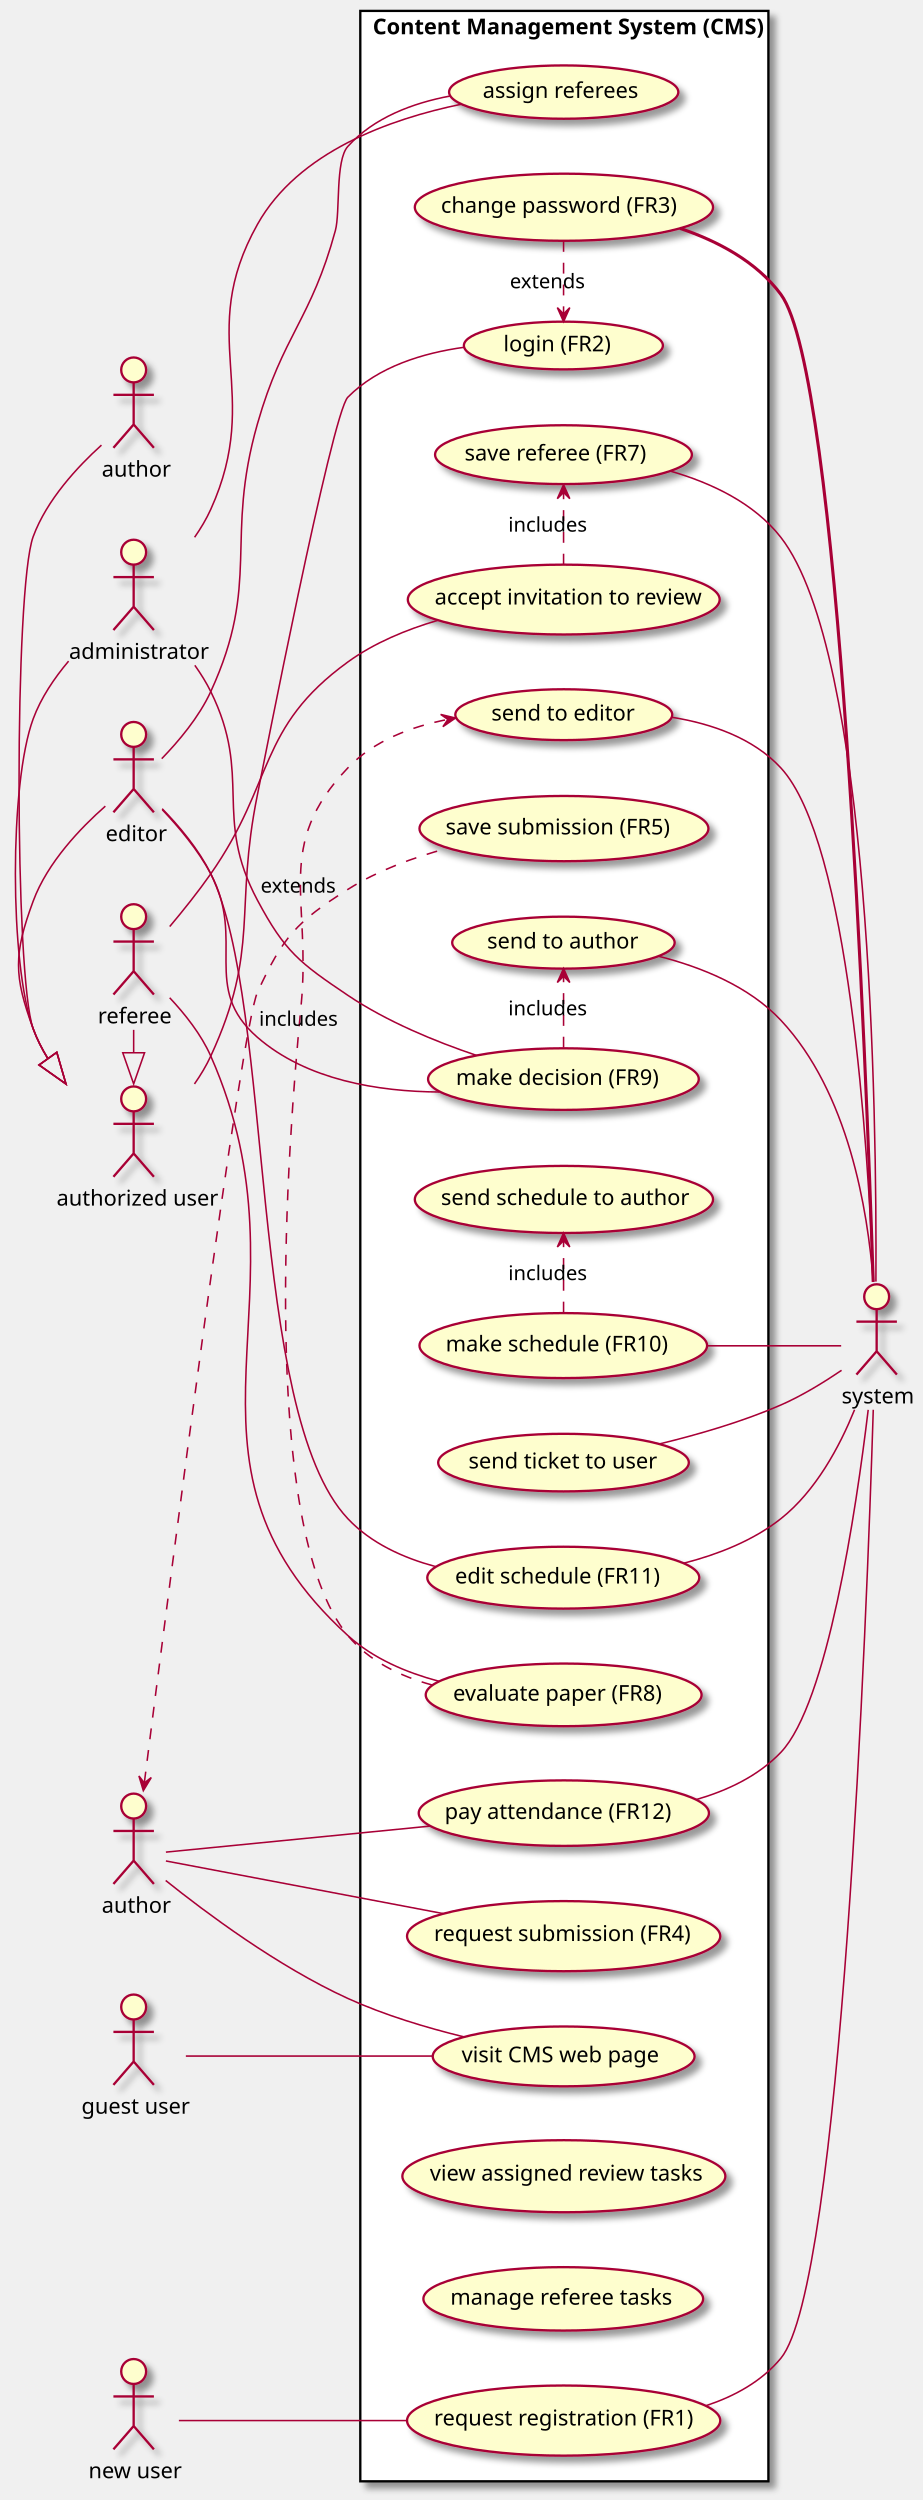
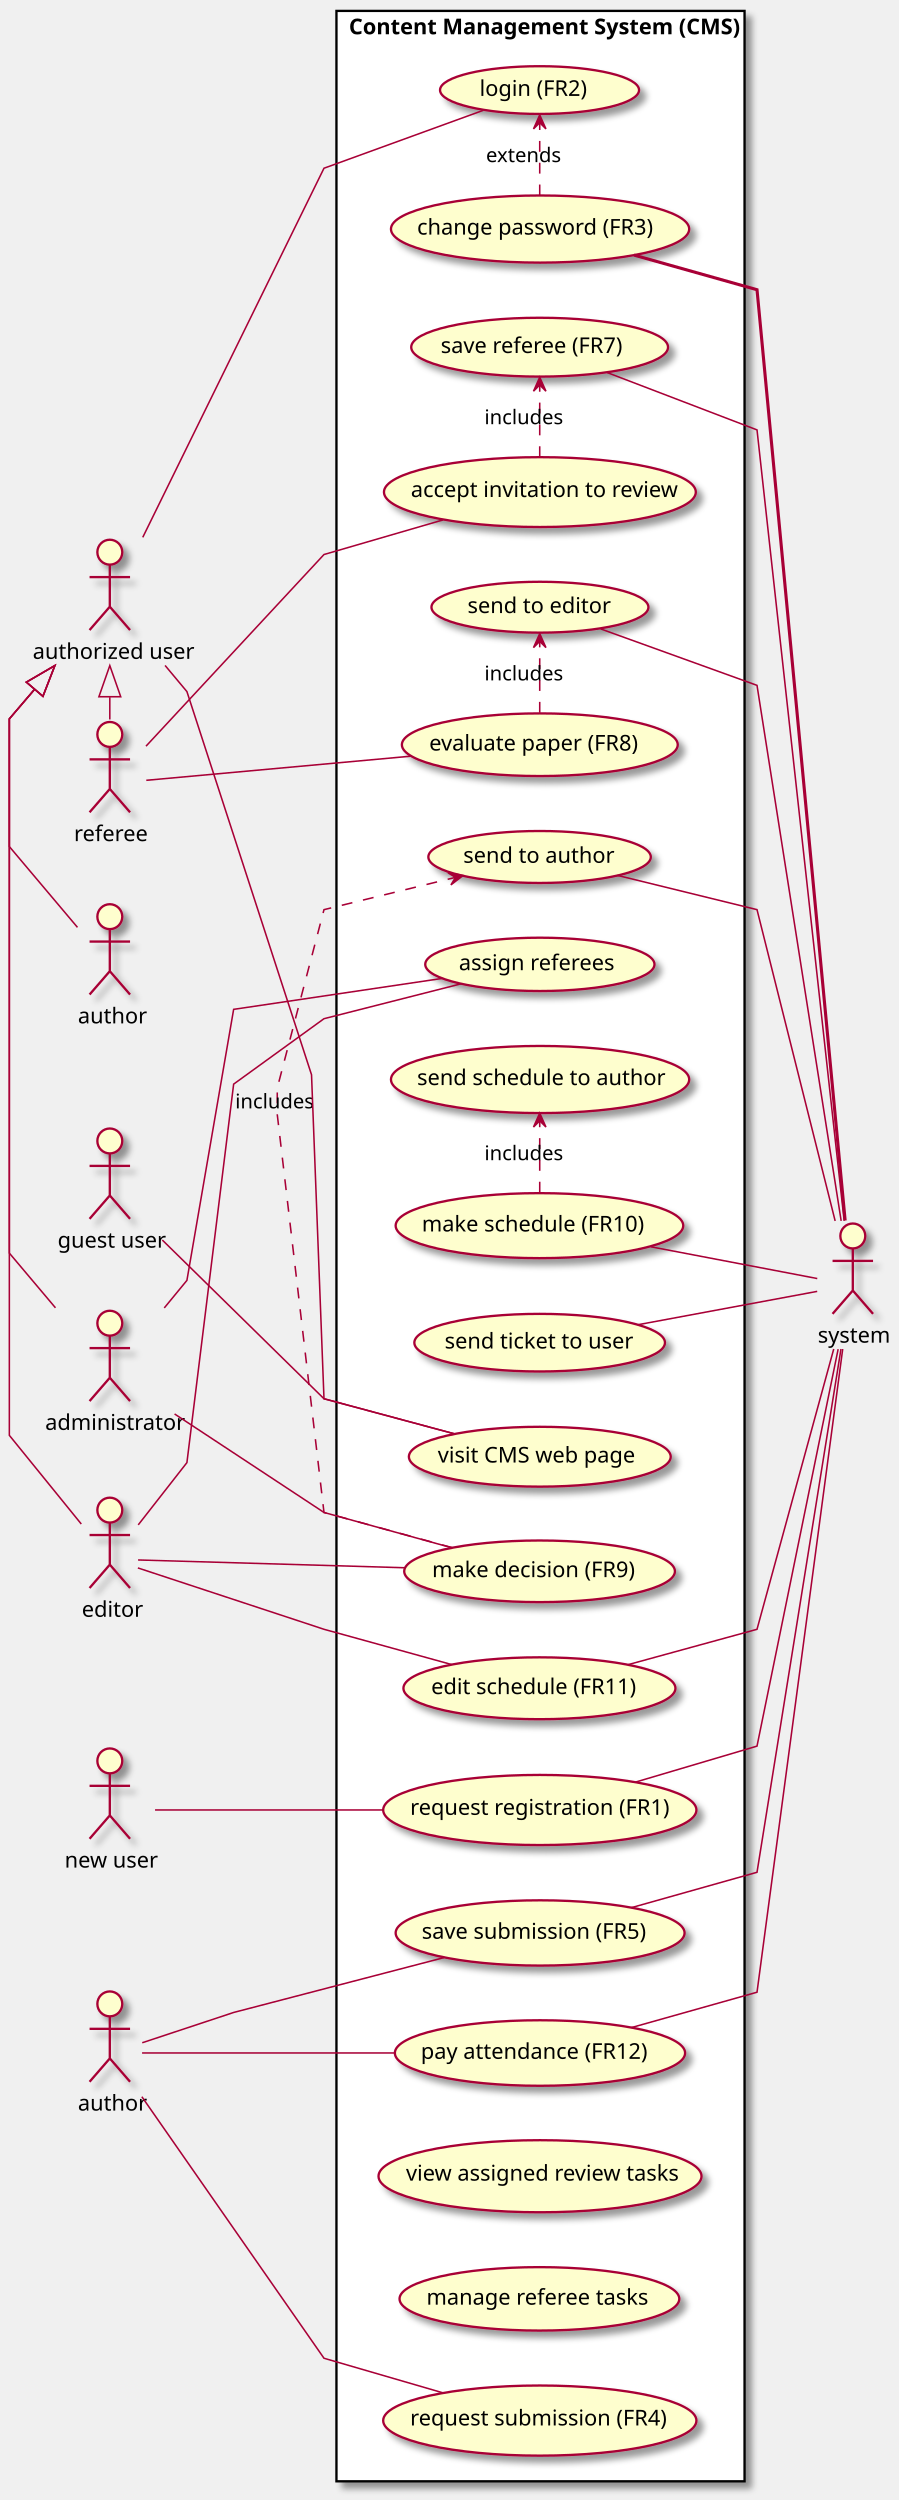
- <svg xmlns="http://www.w3.org/2000/svg" contentScriptType="application/ecmascript" contentStyleType="text/css" height="1605px" preserveAspectRatio="none" style="width:592px;height:1605px;" version="1.1" viewBox="0 0 592 1605" width="592px" zoomAndPan="magnify">
+ <svg xmlns="http://www.w3.org/2000/svg" contentScriptType="application/ecmascript" contentStyleType="text/css" height="1605px" preserveAspectRatio="none" style="width:577px;height:1605px;" version="1.1" viewBox="0 0 577 1605" width="577px" zoomAndPan="magnify">
  <defs>
-     <filter height="300%" id="f1qi2oylqms3xh" width="300%" x="-1" y="-1">
+     <filter height="300%" id="fy4u6dg9h2spa" width="300%" x="-1" y="-1">
      <feGaussianBlur result="blurOut" stdDeviation="2.0" />
      <feColorMatrix in="blurOut" result="blurOut2" type="matrix" values="0 0 0 0 0 0 0 0 0 0 0 0 0 0 0 0 0 0 .4 0" />
      <feOffset dx="4.0" dy="4.0" in="blurOut2" result="blurOut3" />
      <feBlend in="SourceGraphic" in2="blurOut3" mode="normal" />
    </filter>
  </defs>
  <g>
-     <rect fill="#FFFFFF" filter="url(#f1qi2oylqms3xh)" height="1586" style="stroke:#000000;stroke-width:1.5;" width="262" x="231.31" y="7" />
-     <text fill="#000000" font-family="sans-serif" font-size="14" font-weight="bold" lengthAdjust="spacing" textLength="246" x="239.31" y="22.006">Content Management System (CMS)</text>
-     <ellipse cx="361.862" cy="1554.01" fill="#FEFECE" filter="url(#f1qi2oylqms3xh)" rx="100.552" ry="22.51" style="stroke:#A80036;stroke-width:1.5;" />
-     <text fill="#000000" font-family="sans-serif" font-size="14" lengthAdjust="spacing" textLength="164" x="278.613" y="1557.14">request registration (FR1)</text>
-     <ellipse cx="361.695" cy="221.824" fill="#FEFECE" filter="url(#f1qi2oylqms3xh)" rx="63.885" ry="15.324" style="stroke:#A80036;stroke-width:1.5;" />
-     <text fill="#000000" font-family="sans-serif" font-size="14" lengthAdjust="spacing" textLength="71" x="323.195" y="225.577">login (FR2)</text>
-     <ellipse cx="362.046" cy="133.047" fill="#FEFECE" filter="url(#f1qi2oylqms3xh)" rx="95.736" ry="21.547" style="stroke:#A80036;stroke-width:1.5;" />
-     <text fill="#000000" font-family="sans-serif" font-size="14" lengthAdjust="spacing" textLength="153" x="283.074" y="136.624">change password (FR3)</text>
-     <ellipse cx="361.862" cy="1243.01" fill="#FEFECE" filter="url(#f1qi2oylqms3xh)" rx="100.552" ry="22.51" style="stroke:#A80036;stroke-width:1.5;" />
-     <text fill="#000000" font-family="sans-serif" font-size="14" lengthAdjust="spacing" textLength="164" x="278.613" y="1246.14">request submission (FR4)</text>
-     <ellipse cx="362.058" cy="531.949" fill="#FEFECE" filter="url(#f1qi2oylqms3xh)" rx="92.748" ry="20.95" style="stroke:#A80036;stroke-width:1.5;" />
-     <text fill="#000000" font-family="sans-serif" font-size="14" lengthAdjust="spacing" textLength="146" x="286.058" y="535.702">save submission (FR5)</text>
-     <ellipse cx="361.898" cy="59.117" fill="#FEFECE" filter="url(#f1qi2oylqms3xh)" rx="73.588" ry="17.117" style="stroke:#A80036;stroke-width:1.5;" />
-     <text fill="#000000" font-family="sans-serif" font-size="14" lengthAdjust="spacing" textLength="98" x="309.898" y="62.87">assign referees</text>
-     <ellipse cx="361.751" cy="291.888" fill="#FEFECE" filter="url(#f1qi2oylqms3xh)" rx="82.441" ry="18.888" style="stroke:#A80036;stroke-width:1.5;" />
-     <text fill="#000000" font-family="sans-serif" font-size="14" lengthAdjust="spacing" textLength="121" x="298.251" y="295.641">save referee (FR7)</text>
-     <ellipse cx="361.865" cy="1088.111" fill="#FEFECE" filter="url(#f1qi2oylqms3xh)" rx="88.555" ry="20.111" style="stroke:#A80036;stroke-width:1.5;" />
-     <text fill="#000000" font-family="sans-serif" font-size="14" lengthAdjust="spacing" textLength="136" x="290.865" y="1091.864">evaluate paper (FR8)</text>
-     <ellipse cx="361.712" cy="692.78" fill="#FEFECE" filter="url(#f1qi2oylqms3xh)" rx="86.902" ry="19.78" style="stroke:#A80036;stroke-width:1.5;" />
-     <text fill="#000000" font-family="sans-serif" font-size="14" lengthAdjust="spacing" textLength="132" x="292.712" y="696.533">make decision (FR9)</text>
-     <ellipse cx="361.635" cy="863.865" fill="#FEFECE" filter="url(#f1qi2oylqms3xh)" rx="92.325" ry="20.865" style="stroke:#A80036;stroke-width:1.5;" />
-     <text fill="#000000" font-family="sans-serif" font-size="14" lengthAdjust="spacing" textLength="145" x="286.135" y="867.618">make schedule (FR10)</text>
-     <ellipse cx="361.624" cy="1012.863" fill="#FEFECE" filter="url(#f1qi2oylqms3xh)" rx="87.314" ry="19.863" style="stroke:#A80036;stroke-width:1.5;" />
-     <text fill="#000000" font-family="sans-serif" font-size="14" lengthAdjust="spacing" textLength="133" x="292.124" y="1016.616">edit schedule (FR11)</text>
-     <ellipse cx="361.981" cy="1164.034" fill="#FEFECE" filter="url(#f1qi2oylqms3xh)" rx="93.171" ry="21.034" style="stroke:#A80036;stroke-width:1.5;" />
-     <text fill="#000000" font-family="sans-serif" font-size="14" lengthAdjust="spacing" textLength="147" x="285.481" y="1167.787">pay attendance (FR12)</text>
-     <ellipse cx="361.858" cy="1320.21" fill="#FEFECE" filter="url(#f1qi2oylqms3xh)" rx="84.049" ry="19.21" style="stroke:#A80036;stroke-width:1.5;" />
-     <text fill="#000000" font-family="sans-serif" font-size="14" lengthAdjust="spacing" textLength="125" x="296.358" y="1323.963">visit CMS web page</text>
-     <ellipse cx="361.997" cy="1397.137" fill="#FEFECE" filter="url(#f1qi2oylqms3xh)" rx="103.687" ry="23.137" style="stroke:#A80036;stroke-width:1.5;" />
-     <text fill="#000000" font-family="sans-serif" font-size="14" lengthAdjust="spacing" textLength="171" x="275.964" y="1399.976">view assigned review tasks</text>
-     <ellipse cx="361.614" cy="1475.861" fill="#FEFECE" filter="url(#f1qi2oylqms3xh)" rx="89.804" ry="20.361" style="stroke:#A80036;stroke-width:1.5;" />
-     <text fill="#000000" font-family="sans-serif" font-size="14" lengthAdjust="spacing" textLength="139" x="289.114" y="1479.614">manage referee tasks</text>
-     <ellipse cx="361.918" cy="384.922" fill="#FEFECE" filter="url(#f1qi2oylqms3xh)" rx="100.108" ry="22.422" style="stroke:#A80036;stroke-width:1.5;" />
-     <text fill="#000000" font-family="sans-serif" font-size="14" lengthAdjust="spacing" textLength="163" x="279.063" y="388.092">accept invitation to review</text>
-     <ellipse cx="361.95" cy="458.828" fill="#FEFECE" filter="url(#f1qi2oylqms3xh)" rx="69.64" ry="16.328" style="stroke:#A80036;stroke-width:1.5;" />
-     <text fill="#000000" font-family="sans-serif" font-size="14" lengthAdjust="spacing" textLength="87" x="315.45" y="462.581">send to editor</text>
-     <ellipse cx="361.718" cy="605.182" fill="#FEFECE" filter="url(#f1qi2oylqms3xh)" rx="71.408" ry="16.681" style="stroke:#A80036;stroke-width:1.5;" />
-     <text fill="#000000" font-family="sans-serif" font-size="14" lengthAdjust="spacing" textLength="92" x="312.718" y="608.934">send to author</text>
-     <ellipse cx="362.046" cy="770.047" fill="#FEFECE" filter="url(#f1qi2oylqms3xh)" rx="95.736" ry="21.547" style="stroke:#A80036;stroke-width:1.5;" />
-     <text fill="#000000" font-family="sans-serif" font-size="14" lengthAdjust="spacing" textLength="153" x="283.074" y="773.624">send schedule to author</text>
-     <ellipse cx="361.767" cy="938.991" fill="#FEFECE" filter="url(#f1qi2oylqms3xh)" rx="80.457" ry="18.491" style="stroke:#A80036;stroke-width:1.5;" />
-     <text fill="#000000" font-family="sans-serif" font-size="14" lengthAdjust="spacing" textLength="116" x="300.767" y="942.744">send ticket to user</text>
-     <ellipse cx="85.81" cy="1522.5" fill="#FEFECE" filter="url(#f1qi2oylqms3xh)" rx="8" ry="8" style="stroke:#A80036;stroke-width:1.5;" />
-     <path d="M85.81,1530.5 L85.81,1557.5 M72.81,1538.5 L98.81,1538.5 M85.81,1557.5 L72.81,1572.5 M85.81,1557.5 L98.81,1572.5 " fill="none" filter="url(#f1qi2oylqms3xh)" style="stroke:#A80036;stroke-width:1.5;" />
-     <text fill="#000000" font-family="sans-serif" font-size="14" lengthAdjust="spacing" textLength="58" x="56.81" y="1591.006">new user</text>
-     <ellipse cx="85.81" cy="705.5" fill="#FEFECE" filter="url(#f1qi2oylqms3xh)" rx="8" ry="8" style="stroke:#A80036;stroke-width:1.5;" />
-     <path d="M85.81,713.5 L85.81,740.5 M72.81,721.5 L98.81,721.5 M85.81,740.5 L72.81,755.5 M85.81,740.5 L98.81,755.5 " fill="none" filter="url(#f1qi2oylqms3xh)" style="stroke:#A80036;stroke-width:1.5;" />
-     <text fill="#000000" font-family="sans-serif" font-size="14" lengthAdjust="spacing" textLength="99" x="36.31" y="774.006">authorized user</text>
-     <ellipse cx="85.81" cy="354.5" fill="#FEFECE" filter="url(#f1qi2oylqms3xh)" rx="8" ry="8" style="stroke:#A80036;stroke-width:1.5;" />
-     <path d="M85.81,362.5 L85.81,389.5 M72.81,370.5 L98.81,370.5 M85.81,389.5 L72.81,404.5 M85.81,389.5 L98.81,404.5 " fill="none" filter="url(#f1qi2oylqms3xh)" style="stroke:#A80036;stroke-width:1.5;" />
-     <text fill="#000000" font-family="sans-serif" font-size="14" lengthAdjust="spacing" textLength="83" x="44.31" y="423.006">administrator</text>
-     <ellipse cx="85.81" cy="471.5" fill="#FEFECE" filter="url(#f1qi2oylqms3xh)" rx="8" ry="8" style="stroke:#A80036;stroke-width:1.5;" />
-     <path d="M85.81,479.5 L85.81,506.5 M72.81,487.5 L98.81,487.5 M85.81,506.5 L72.81,521.5 M85.81,506.5 L98.81,521.5 " fill="none" filter="url(#f1qi2oylqms3xh)" style="stroke:#A80036;stroke-width:1.5;" />
-     <text fill="#000000" font-family="sans-serif" font-size="14" lengthAdjust="spacing" textLength="36" x="67.81" y="540.006">editor</text>
-     <ellipse cx="85.81" cy="588.5" fill="#FEFECE" filter="url(#f1qi2oylqms3xh)" rx="8" ry="8" style="stroke:#A80036;stroke-width:1.5;" />
-     <path d="M85.81,596.5 L85.81,623.5 M72.81,604.5 L98.81,604.5 M85.81,623.5 L72.81,638.5 M85.81,623.5 L98.81,638.5 " fill="none" filter="url(#f1qi2oylqms3xh)" style="stroke:#A80036;stroke-width:1.5;" />
-     <text fill="#000000" font-family="sans-serif" font-size="14" lengthAdjust="spacing" textLength="46" x="62.81" y="657.006">referee</text>
-     <ellipse cx="85.81" cy="1159.5" fill="#FEFECE" filter="url(#f1qi2oylqms3xh)" rx="8" ry="8" style="stroke:#A80036;stroke-width:1.5;" />
-     <path d="M85.81,1167.5 L85.81,1194.5 M72.81,1175.5 L98.81,1175.5 M85.81,1194.5 L72.81,1209.5 M85.81,1194.5 L98.81,1209.5 " fill="none" filter="url(#f1qi2oylqms3xh)" style="stroke:#A80036;stroke-width:1.5;" />
-     <text fill="#000000" font-family="sans-serif" font-size="14" lengthAdjust="spacing" textLength="41" x="65.31" y="1228.006">author</text>
-     <ellipse cx="562.81" cy="832.5" fill="#FEFECE" filter="url(#f1qi2oylqms3xh)" rx="8" ry="8" style="stroke:#A80036;stroke-width:1.5;" />
-     <path d="M562.81,840.5 L562.81,867.5 M549.81,848.5 L575.81,848.5 M562.81,867.5 L549.81,882.5 M562.81,867.5 L575.81,882.5 " fill="none" filter="url(#f1qi2oylqms3xh)" style="stroke:#A80036;stroke-width:1.5;" />
-     <text fill="#000000" font-family="sans-serif" font-size="14" lengthAdjust="spacing" textLength="45" x="540.31" y="901.006">system</text>
-     <ellipse cx="85.81" cy="237.5" fill="#FEFECE" filter="url(#f1qi2oylqms3xh)" rx="8" ry="8" style="stroke:#A80036;stroke-width:1.5;" />
-     <path d="M85.81,245.5 L85.81,272.5 M72.81,253.5 L98.81,253.5 M85.81,272.5 L72.81,287.5 M85.81,272.5 L98.81,287.5 " fill="none" filter="url(#f1qi2oylqms3xh)" style="stroke:#A80036;stroke-width:1.5;" />
-     <text fill="#000000" font-family="sans-serif" font-size="14" lengthAdjust="spacing" textLength="41" x="65.31" y="306.006">author</text>
-     <ellipse cx="85.81" cy="1288.5" fill="#FEFECE" filter="url(#f1qi2oylqms3xh)" rx="8" ry="8" style="stroke:#A80036;stroke-width:1.5;" />
-     <path d="M85.81,1296.5 L85.81,1323.5 M72.81,1304.5 L98.81,1304.5 M85.81,1323.5 L72.81,1338.5 M85.81,1323.5 L98.81,1338.5 " fill="none" filter="url(#f1qi2oylqms3xh)" style="stroke:#A80036;stroke-width:1.5;" />
-     <text fill="#000000" font-family="sans-serif" font-size="14" lengthAdjust="spacing" textLength="67" x="52.31" y="1357.006">guest user</text>
-     <path d="M44.04,424.45 C34.78,435.42 26.26,448.08 21.31,461.5 C6,502.99 6.14,618.96 21.31,660.5 C23.71,667.06 26.94,673.45 30.7,679.56 " fill="none" id="ad-to-auth" style="stroke:#A80036;stroke-width:1.0;" />
-     <polygon fill="none" points="36.46,675.59,42.37,695.94,25.06,683.71,36.46,675.59" style="stroke:#A80036;stroke-width:1.0;" />
-     <path d="M67.63,517.54 C51.97,531.33 30.5,553.59 21.31,578.5 C8.69,612.69 8.8,626.27 21.31,660.5 C23.71,667.06 26.94,673.45 30.7,679.56 " fill="none" id="ed-to-auth" style="stroke:#A80036;stroke-width:1.0;" />
-     <polygon fill="none" points="36.46,675.59,42.37,695.94,25.06,683.71,36.46,675.59" style="stroke:#A80036;stroke-width:1.0;" />
-     <path d="M85.81,661.19 C85.81,666.07 85.81,670.95 85.81,675.82 " fill="none" id="ref-to-auth" style="stroke:#A80036;stroke-width:1.0;" />
-     <polygon fill="none" points="92.81,675.87,85.81,695.87,78.81,675.87,92.81,675.87" style="stroke:#A80036;stroke-width:1.0;" />
-     <path d="M65.14,285.76 C49.78,299.65 30.02,320.89 21.31,344.5 C9.15,377.44 9.26,627.52 21.31,660.5 C23.71,667.06 26.94,673.45 30.7,679.56 " fill="none" id="author-to-auth" style="stroke:#A80036;stroke-width:1.0;" />
-     <polygon fill="none" points="36.46,675.59,42.37,695.94,25.06,683.71,36.46,675.59" style="stroke:#A80036;stroke-width:1.0;" />
-     <path d="M114.84,1554 C149.15,1554 209.1,1554 261.22,1554 " fill="none" id="nu-rr" style="stroke:#A80036;stroke-width:1.0;" />
-     <path d="M453.24,1544.46 C471.6,1538.38 489.02,1528.85 501.31,1514 C540.14,1467.07 556.42,1040.5 560.64,905.07 " fill="none" id="rr-sys" style="stroke:#A80036;stroke-width:1.0;" />
-     <path d="M124.85,695.9 C128.85,690.18 132.48,684.14 135.31,678 C167.09,609.13 150.23,584.33 165.31,510 C168.2,495.76 213.1,265.33 223.31,255 C242.72,235.36 271.63,226.6 297.93,222.96 " fill="none" id="auth-login" style="stroke:#A80036;stroke-width:1.0;" />
-     <path d="M361.81,154.66 C361.81,168.81 361.81,187.2 361.81,201.18 " fill="none" id="cp-to-login" style="stroke:#A80036;stroke-width:1.0;stroke-dasharray:7.0,7.0;" />
-     <polygon fill="#A80036" points="361.81,206.5,365.81,197.5,361.81,201.5,357.81,197.5,361.81,206.5" style="stroke:#A80036;stroke-width:1.0;" />
-     <text fill="#000000" font-family="sans-serif" font-size="13" lengthAdjust="spacing" textLength="46" x="327.31" y="185.077">extends</text>
-     <path d="M436.49,146.59 C460.86,154.8 485.71,167.96 501.31,189 C539.11,239.98 556.17,684.46 560.6,822.97 " fill="none" id="cp-sys" style="stroke:#A80036;stroke-width:2.0;" />
-     <path d="M106.51,1194.74 C143.2,1201.7 223.77,1216.99 284.45,1228.51 " fill="none" id="au-submit" style="stroke:#A80036;stroke-width:1.0;" />
-     <path d="M92.68,1144.36 C109.05,1015.06 154.7,660.07 165.31,637 C181.62,601.52 190.29,591.85 223.31,571 C242.51,558.88 265.55,550.44 287.23,544.6 " fill="none" id="au-backto-ss" style="stroke:#A80036;stroke-width:1.0;stroke-dasharray:7.0,7.0;" />
-     <polygon fill="#A80036" points="92.02,1149.6,97.12,1141.175,92.649,1144.64,89.184,1140.168,92.02,1149.6" style="stroke:#A80036;stroke-width:1.0;" />
-     <text fill="#000000" font-family="sans-serif" font-size="13" lengthAdjust="spacing" textLength="46" x="167.31" y="573.077">extends</text>
-     <path d="M103.83,487.07 C114.57,476.02 127.79,460.39 135.31,444 C167.68,373.48 144.02,346.62 165.31,272 C181.62,214.86 199.74,205.35 215.31,148 C218.49,136.29 215.18,103 223.31,94 C239.98,75.53 264.9,66.19 288.96,61.64 " fill="none" id="ed-ar" style="stroke:#A80036;stroke-width:1.0;" />
-     <path d="M124.93,344.94 C128.92,339.21 132.52,333.16 135.31,327 C169.31,251.92 125.01,215.89 165.31,144 C191.37,97.51 249.97,76.43 296.26,66.88 " fill="none" id="ad-ar" style="stroke:#A80036;stroke-width:1.0;" />
-     <path d="M108.96,594.84 C117.56,584.62 127.26,572.52 135.31,561 C176.55,501.98 165.03,467.27 223.31,425 C240.21,412.74 260.83,404.22 280.9,398.3 " fill="none" id="ref-air" style="stroke:#A80036;stroke-width:1.0;" />
-     <path d="M361.81,362.49 C361.81,348.51 361.81,330.54 361.81,316.25 " fill="none" id="air-to-sr" style="stroke:#A80036;stroke-width:1.0;stroke-dasharray:7.0,7.0;" />
-     <polygon fill="#A80036" points="361.81,311.16,357.81,320.16,361.81,316.16,365.81,320.16,361.81,311.16" style="stroke:#A80036;stroke-width:1.0;" />
-     <text fill="#000000" font-family="sans-serif" font-size="13" lengthAdjust="spacing" textLength="48" x="326.31" y="341.327">includes</text>
-     <path d="M430.69,302.54 C456.68,310.06 484.17,322.94 501.31,345 C558.99,419.22 562.93,713.42 562.34,822.78 " fill="none" id="sr-sys" style="stroke:#A80036;stroke-width:1.0;" />
-     <path d="M108.94,640.57 C118.62,650.86 129.15,664.07 135.31,678 C204.01,833.39 97.74,935.56 223.31,1050 C239.42,1064.68 260.7,1073.76 281.69,1079.35 " fill="none" id="ref-ep" style="stroke:#A80036;stroke-width:1.0;" />
-     <path d="M277.4,1081.76 C256.84,1076.14 236.88,1066.44 223.31,1050 C165.92,980.49 184.57,735.21 193.31,645.5 C200.01,576.75 175.61,542.97 223.31,493 C239.99,475.53 264.07,466.43 287.49,461.87 " fill="none" id="ep-to-ste" style="stroke:#A80036;stroke-width:1.0;stroke-dasharray:7.0,7.0;" />
-     <polygon fill="#A80036" points="292.47,460.97,282.897,458.657,287.552,461.871,284.338,466.526,292.47,460.97" style="stroke:#A80036;stroke-width:1.0;" />
-     <text fill="#000000" font-family="sans-serif" font-size="13" lengthAdjust="spacing" textLength="48" x="166.31" y="658.577">includes</text>
-     <path d="M431.39,460.49 C456.69,464.58 483.5,473.72 501.31,493 C545.15,540.45 557.37,736.44 560.65,822.81 " fill="none" id="ste-sys" style="stroke:#A80036;stroke-width:1.0;" />
-     <path d="M104.21,519.87 C114.55,530.75 127.2,545.69 135.31,561 C158.04,603.88 128.66,634.19 165.31,666 C196.88,693.4 242.76,700.82 282.14,701.07 " fill="none" id="ed-md" style="stroke:#A80036;stroke-width:1.0;" />
-     <path d="M125.08,427.13 C128.93,432.55 132.46,438.23 135.31,444 C162.31,498.73 136.58,524.16 165.31,578 C182.92,611 192.27,618.11 223.31,639 C248.42,655.9 279.59,668.69 305.91,677.57 " fill="none" id="ad-md" style="stroke:#A80036;stroke-width:1.0;" />
-     <path d="M361.81,672.59 C361.81,658.96 361.81,641.05 361.81,627.09 " fill="none" id="md-to-sta" style="stroke:#A80036;stroke-width:1.0;stroke-dasharray:7.0,7.0;" />
-     <polygon fill="#A80036" points="361.81,621.76,357.81,630.76,361.81,626.76,365.81,630.76,361.81,621.76" style="stroke:#A80036;stroke-width:1.0;" />
-     <text fill="#000000" font-family="sans-serif" font-size="13" lengthAdjust="spacing" textLength="48" x="326.31" y="651.827">includes</text>
-     <path d="M422.52,613.83 C449.9,620.75 480.77,633.08 501.31,655 C544.58,701.16 557.13,776.39 560.63,822.89 " fill="none" id="sta-sys" style="stroke:#A80036;stroke-width:1.0;" />
-     <path d="M454.45,864 C486.27,864 519.18,864 540.03,864 " fill="none" id="ms-sys" style="stroke:#A80036;stroke-width:1.0;" />
-     <path d="M361.81,842.67 C361.81,829.07 361.81,811.32 361.81,796.77 " fill="none" id="ms-to-ssta" style="stroke:#A80036;stroke-width:1.0;stroke-dasharray:7.0,7.0;" />
-     <polygon fill="#A80036" points="361.81,791.57,357.81,800.57,361.81,796.57,365.81,800.57,361.81,791.57" style="stroke:#A80036;stroke-width:1.0;" />
-     <text fill="#000000" font-family="sans-serif" font-size="13" lengthAdjust="spacing" textLength="48" x="326.31" y="821.827">includes</text>
-     <path d="M104.11,519.19 C114.68,530.03 127.61,545.18 135.31,561 C176.47,645.57 158.83,906.52 223.31,975 C238.16,990.78 258.93,1000.21 279.83,1005.79 " fill="none" id="ed-es" style="stroke:#A80036;stroke-width:1.0;" />
-     <path d="M439.08,1003.55 C460.88,997.96 483.52,989.09 501.31,975 C523.76,957.22 539.05,928.72 548.63,905.05 " fill="none" id="es-sys" style="stroke:#A80036;stroke-width:1.0;" />
-     <path d="M106.51,1189.06 C141.55,1185.61 216.58,1178.21 276.11,1172.35 " fill="none" id="au-pay" style="stroke:#A80036;stroke-width:1.0;" />
-     <path d="M446.74,1155.4 C466.93,1149.6 486.82,1140.18 501.31,1125 C531.13,1093.75 549.53,970.44 557.38,905.12 " fill="none" id="pay-sys" style="stroke:#A80036;stroke-width:1.0;" />
-     <path d="M540.28,879.74 C529.1,887.33 514.95,896.05 501.31,902 C476.67,912.74 448.17,921 423.45,926.97 " fill="none" id="sys-st" style="stroke:#A80036;stroke-width:1.0;" />
-     <path d="M106.37,1207.27 C131.81,1227.68 178.33,1262.48 223.31,1283 C246.7,1293.67 273.78,1301.78 297.69,1307.64 " fill="none" id="au-v" style="stroke:#A80036;stroke-width:1.0;" />
-     <path d="M119.32,1320 C158.09,1320 224.35,1320 277.66,1320 " fill="none" id="gu-v" style="stroke:#A80036;stroke-width:1.0;" />
+     <rect fill="#FFFFFF" filter="url(#fy4u6dg9h2spa)" height="1586" style="stroke:#000000;stroke-width:1.5;" width="262" x="216" y="7" />
+     <text fill="#000000" font-family="sans-serif" font-size="14" font-weight="bold" lengthAdjust="spacing" textLength="246" x="224" y="22.006">Content Management System (CMS)</text>
+     <ellipse cx="346.552" cy="1162.01" fill="#FEFECE" filter="url(#fy4u6dg9h2spa)" rx="100.552" ry="22.51" style="stroke:#A80036;stroke-width:1.5;" />
+     <text fill="#000000" font-family="sans-serif" font-size="14" lengthAdjust="spacing" textLength="164" x="263.303" y="1165.14">request registration (FR1)</text>
+     <ellipse cx="346.385" cy="57.824" fill="#FEFECE" filter="url(#fy4u6dg9h2spa)" rx="63.885" ry="15.324" style="stroke:#A80036;stroke-width:1.5;" />
+     <text fill="#000000" font-family="sans-serif" font-size="14" lengthAdjust="spacing" textLength="71" x="307.885" y="61.577">login (FR2)</text>
+     <ellipse cx="346.736" cy="147.047" fill="#FEFECE" filter="url(#fy4u6dg9h2spa)" rx="95.736" ry="21.547" style="stroke:#A80036;stroke-width:1.5;" />
+     <text fill="#000000" font-family="sans-serif" font-size="14" lengthAdjust="spacing" textLength="153" x="267.764" y="150.624">change password (FR3)</text>
+     <ellipse cx="346.552" cy="1554.01" fill="#FEFECE" filter="url(#fy4u6dg9h2spa)" rx="100.552" ry="22.51" style="stroke:#A80036;stroke-width:1.5;" />
+     <text fill="#000000" font-family="sans-serif" font-size="14" lengthAdjust="spacing" textLength="164" x="263.303" y="1557.14">request submission (FR4)</text>
+     <ellipse cx="346.748" cy="1240.949" fill="#FEFECE" filter="url(#fy4u6dg9h2spa)" rx="92.748" ry="20.95" style="stroke:#A80036;stroke-width:1.5;" />
+     <text fill="#000000" font-family="sans-serif" font-size="14" lengthAdjust="spacing" textLength="146" x="270.748" y="1244.703">save submission (FR5)</text>
+     <ellipse cx="346.588" cy="619.117" fill="#FEFECE" filter="url(#fy4u6dg9h2spa)" rx="73.588" ry="17.117" style="stroke:#A80036;stroke-width:1.5;" />
+     <text fill="#000000" font-family="sans-serif" font-size="14" lengthAdjust="spacing" textLength="98" x="294.588" y="622.87">assign referees</text>
+     <ellipse cx="346.441" cy="222.888" fill="#FEFECE" filter="url(#fy4u6dg9h2spa)" rx="82.441" ry="18.888" style="stroke:#A80036;stroke-width:1.5;" />
+     <text fill="#000000" font-family="sans-serif" font-size="14" lengthAdjust="spacing" textLength="121" x="282.941" y="226.641">save referee (FR7)</text>
+     <ellipse cx="346.555" cy="478.111" fill="#FEFECE" filter="url(#fy4u6dg9h2spa)" rx="88.555" ry="20.111" style="stroke:#A80036;stroke-width:1.5;" />
+     <text fill="#000000" font-family="sans-serif" font-size="14" lengthAdjust="spacing" textLength="136" x="275.555" y="481.864">evaluate paper (FR8)</text>
+     <ellipse cx="346.402" cy="1008.78" fill="#FEFECE" filter="url(#fy4u6dg9h2spa)" rx="86.902" ry="19.78" style="stroke:#A80036;stroke-width:1.5;" />
+     <text fill="#000000" font-family="sans-serif" font-size="14" lengthAdjust="spacing" textLength="132" x="277.402" y="1012.533">make decision (FR9)</text>
+     <ellipse cx="346.325" cy="786.865" fill="#FEFECE" filter="url(#fy4u6dg9h2spa)" rx="92.325" ry="20.865" style="stroke:#A80036;stroke-width:1.5;" />
+     <text fill="#000000" font-family="sans-serif" font-size="14" lengthAdjust="spacing" textLength="145" x="270.825" y="790.618">make schedule (FR10)</text>
+     <ellipse cx="346.314" cy="1083.863" fill="#FEFECE" filter="url(#fy4u6dg9h2spa)" rx="87.314" ry="19.863" style="stroke:#A80036;stroke-width:1.5;" />
+     <text fill="#000000" font-family="sans-serif" font-size="14" lengthAdjust="spacing" textLength="133" x="276.814" y="1087.616">edit schedule (FR11)</text>
+     <ellipse cx="346.671" cy="1318.034" fill="#FEFECE" filter="url(#fy4u6dg9h2spa)" rx="93.171" ry="21.034" style="stroke:#A80036;stroke-width:1.5;" />
+     <text fill="#000000" font-family="sans-serif" font-size="14" lengthAdjust="spacing" textLength="147" x="270.171" y="1321.787">pay attendance (FR12)</text>
+     <ellipse cx="346.548" cy="935.21" fill="#FEFECE" filter="url(#fy4u6dg9h2spa)" rx="84.049" ry="19.21" style="stroke:#A80036;stroke-width:1.5;" />
+     <text fill="#000000" font-family="sans-serif" font-size="14" lengthAdjust="spacing" textLength="125" x="281.048" y="938.963">visit CMS web page</text>
+     <ellipse cx="346.687" cy="1397.137" fill="#FEFECE" filter="url(#fy4u6dg9h2spa)" rx="103.687" ry="23.137" style="stroke:#A80036;stroke-width:1.5;" />
+     <text fill="#000000" font-family="sans-serif" font-size="14" lengthAdjust="spacing" textLength="171" x="260.654" y="1399.976">view assigned review tasks</text>
+     <ellipse cx="346.304" cy="1475.861" fill="#FEFECE" filter="url(#fy4u6dg9h2spa)" rx="89.804" ry="20.361" style="stroke:#A80036;stroke-width:1.5;" />
+     <text fill="#000000" font-family="sans-serif" font-size="14" lengthAdjust="spacing" textLength="139" x="273.804" y="1479.614">manage referee tasks</text>
+     <ellipse cx="346.608" cy="315.922" fill="#FEFECE" filter="url(#fy4u6dg9h2spa)" rx="100.108" ry="22.422" style="stroke:#A80036;stroke-width:1.5;" />
+     <text fill="#000000" font-family="sans-serif" font-size="14" lengthAdjust="spacing" textLength="163" x="263.753" y="319.092">accept invitation to review</text>
+     <ellipse cx="346.64" cy="389.828" fill="#FEFECE" filter="url(#fy4u6dg9h2spa)" rx="69.64" ry="16.328" style="stroke:#A80036;stroke-width:1.5;" />
+     <text fill="#000000" font-family="sans-serif" font-size="14" lengthAdjust="spacing" textLength="87" x="300.14" y="393.581">send to editor</text>
+     <ellipse cx="346.408" cy="550.182" fill="#FEFECE" filter="url(#fy4u6dg9h2spa)" rx="71.408" ry="16.681" style="stroke:#A80036;stroke-width:1.5;" />
+     <text fill="#000000" font-family="sans-serif" font-size="14" lengthAdjust="spacing" textLength="92" x="297.408" y="553.934">send to author</text>
+     <ellipse cx="346.736" cy="693.047" fill="#FEFECE" filter="url(#fy4u6dg9h2spa)" rx="95.736" ry="21.547" style="stroke:#A80036;stroke-width:1.5;" />
+     <text fill="#000000" font-family="sans-serif" font-size="14" lengthAdjust="spacing" textLength="153" x="267.764" y="696.624">send schedule to author</text>
+     <ellipse cx="346.457" cy="861.991" fill="#FEFECE" filter="url(#fy4u6dg9h2spa)" rx="80.457" ry="18.491" style="stroke:#A80036;stroke-width:1.5;" />
+     <text fill="#000000" font-family="sans-serif" font-size="14" lengthAdjust="spacing" textLength="116" x="285.457" y="865.744">send ticket to user</text>
+     <ellipse cx="70.5" cy="1130.5" fill="#FEFECE" filter="url(#fy4u6dg9h2spa)" rx="8" ry="8" style="stroke:#A80036;stroke-width:1.5;" />
+     <path d="M70.5,1138.5 L70.5,1165.5 M57.5,1146.5 L83.5,1146.5 M70.5,1165.5 L57.5,1180.5 M70.5,1165.5 L83.5,1180.5 " fill="none" filter="url(#fy4u6dg9h2spa)" style="stroke:#A80036;stroke-width:1.5;" />
+     <text fill="#000000" font-family="sans-serif" font-size="14" lengthAdjust="spacing" textLength="58" x="41.5" y="1199.006">new user</text>
+     <ellipse cx="70.5" cy="354.5" fill="#FEFECE" filter="url(#fy4u6dg9h2spa)" rx="8" ry="8" style="stroke:#A80036;stroke-width:1.5;" />
+     <path d="M70.5,362.5 L70.5,389.5 M57.5,370.5 L83.5,370.5 M70.5,389.5 L57.5,404.5 M70.5,389.5 L83.5,404.5 " fill="none" filter="url(#fy4u6dg9h2spa)" style="stroke:#A80036;stroke-width:1.5;" />
+     <text fill="#000000" font-family="sans-serif" font-size="14" lengthAdjust="spacing" textLength="99" x="21" y="423.006">authorized user</text>
+     <ellipse cx="70.5" cy="849.5" fill="#FEFECE" filter="url(#fy4u6dg9h2spa)" rx="8" ry="8" style="stroke:#A80036;stroke-width:1.5;" />
+     <path d="M70.5,857.5 L70.5,884.5 M57.5,865.5 L83.5,865.5 M70.5,884.5 L57.5,899.5 M70.5,884.5 L83.5,899.5 " fill="none" filter="url(#fy4u6dg9h2spa)" style="stroke:#A80036;stroke-width:1.5;" />
+     <text fill="#000000" font-family="sans-serif" font-size="14" lengthAdjust="spacing" textLength="83" x="29" y="918.006">administrator</text>
+     <ellipse cx="70.5" cy="969.5" fill="#FEFECE" filter="url(#fy4u6dg9h2spa)" rx="8" ry="8" style="stroke:#A80036;stroke-width:1.5;" />
+     <path d="M70.5,977.5 L70.5,1004.5 M57.5,985.5 L83.5,985.5 M70.5,1004.5 L57.5,1019.5 M70.5,1004.5 L83.5,1019.5 " fill="none" filter="url(#fy4u6dg9h2spa)" style="stroke:#A80036;stroke-width:1.5;" />
+     <text fill="#000000" font-family="sans-serif" font-size="14" lengthAdjust="spacing" textLength="36" x="52.5" y="1038.006">editor</text>
+     <ellipse cx="70.5" cy="471.5" fill="#FEFECE" filter="url(#fy4u6dg9h2spa)" rx="8" ry="8" style="stroke:#A80036;stroke-width:1.5;" />
+     <path d="M70.5,479.5 L70.5,506.5 M57.5,487.5 L83.5,487.5 M70.5,506.5 L57.5,521.5 M70.5,506.5 L83.5,521.5 " fill="none" filter="url(#fy4u6dg9h2spa)" style="stroke:#A80036;stroke-width:1.5;" />
+     <text fill="#000000" font-family="sans-serif" font-size="14" lengthAdjust="spacing" textLength="46" x="47.5" y="540.006">referee</text>
+     <ellipse cx="70.5" cy="1286.5" fill="#FEFECE" filter="url(#fy4u6dg9h2spa)" rx="8" ry="8" style="stroke:#A80036;stroke-width:1.5;" />
+     <path d="M70.5,1294.5 L70.5,1321.5 M57.5,1302.5 L83.5,1302.5 M70.5,1321.5 L57.5,1336.5 M70.5,1321.5 L83.5,1336.5 " fill="none" filter="url(#fy4u6dg9h2spa)" style="stroke:#A80036;stroke-width:1.5;" />
+     <text fill="#000000" font-family="sans-serif" font-size="14" lengthAdjust="spacing" textLength="41" x="50" y="1355.006">author</text>
+     <ellipse cx="547.5" cy="793.5" fill="#FEFECE" filter="url(#fy4u6dg9h2spa)" rx="8" ry="8" style="stroke:#A80036;stroke-width:1.5;" />
+     <path d="M547.5,801.5 L547.5,828.5 M534.5,809.5 L560.5,809.5 M547.5,828.5 L534.5,843.5 M547.5,828.5 L560.5,843.5 " fill="none" filter="url(#fy4u6dg9h2spa)" style="stroke:#A80036;stroke-width:1.5;" />
+     <text fill="#000000" font-family="sans-serif" font-size="14" lengthAdjust="spacing" textLength="45" x="525" y="862.006">system</text>
+     <ellipse cx="70.5" cy="588.5" fill="#FEFECE" filter="url(#fy4u6dg9h2spa)" rx="8" ry="8" style="stroke:#A80036;stroke-width:1.5;" />
+     <path d="M70.5,596.5 L70.5,623.5 M57.5,604.5 L83.5,604.5 M70.5,623.5 L57.5,638.5 M70.5,623.5 L83.5,638.5 " fill="none" filter="url(#fy4u6dg9h2spa)" style="stroke:#A80036;stroke-width:1.5;" />
+     <text fill="#000000" font-family="sans-serif" font-size="14" lengthAdjust="spacing" textLength="41" x="50" y="657.006">author</text>
+     <ellipse cx="70.5" cy="732.5" fill="#FEFECE" filter="url(#fy4u6dg9h2spa)" rx="8" ry="8" style="stroke:#A80036;stroke-width:1.5;" />
+     <path d="M70.5,740.5 L70.5,767.5 M57.5,748.5 L83.5,748.5 M70.5,767.5 L57.5,782.5 M70.5,767.5 L83.5,782.5 " fill="none" filter="url(#fy4u6dg9h2spa)" style="stroke:#A80036;stroke-width:1.5;" />
+     <text fill="#000000" font-family="sans-serif" font-size="14" lengthAdjust="spacing" textLength="67" x="37" y="801.006">guest user</text>
+     <path d="M22.09,442.67 C12.85,453.48 6,461.5 6,461.5 C6,461.5 6,804.5 6,804.5 C6,804.5 20.41,821.59 35.61,839.62 " fill="none" id="auth-backto-ad" style="stroke:#A80036;stroke-width:1.0;" />
+     <polygon fill="none" points="16.92,437.94,35.23,427.28,27.56,447.04,16.92,437.94" style="stroke:#A80036;stroke-width:1.0;" />
+     <path d="M22.09,442.67 C12.85,453.48 6,461.5 6,461.5 C6,461.5 6,921.5 6,921.5 C6,921.5 33.12,954.93 52.19,978.43 " fill="none" id="auth-backto-ed" style="stroke:#A80036;stroke-width:1.0;" />
+     <polygon fill="none" points="16.92,437.94,35.23,427.28,27.56,447.04,16.92,437.94" style="stroke:#A80036;stroke-width:1.0;" />
+     <path d="M70.5,447.62 C70.5,453.52 70.5,459.02 70.5,461.9 " fill="none" id="auth-backto-ref" style="stroke:#A80036;stroke-width:1.0;" />
+     <polygon fill="none" points="63.5,447.3,70.5,427.3,77.5,447.3,63.5,447.3" style="stroke:#A80036;stroke-width:1.0;" />
+     <path d="M22.09,442.67 C12.85,453.48 6,461.5 6,461.5 C6,461.5 6,543.5 6,543.5 C6,543.5 30.88,573.01 49.74,595.37 " fill="none" id="auth-backto-author" style="stroke:#A80036;stroke-width:1.0;" />
+     <polygon fill="none" points="16.92,437.94,35.23,427.28,27.56,447.04,16.92,437.94" style="stroke:#A80036;stroke-width:1.0;" />
+     <path d="M99.54,1162 C133.84,1162 193.79,1162 245.91,1162 " fill="none" id="nu-rr" style="stroke:#A80036;stroke-width:1.0;" />
+     <path d="M407.85,1144.14 C445.17,1133.09 486,1121 486,1121 C486,1121 521.46,947.49 538.09,866.16 " fill="none" id="rr-sys" style="stroke:#A80036;stroke-width:1.0;" />
+     <path d="M91.64,344.98 C129.61,267.65 208,108 208,108 C208,108 269.35,85.69 310.09,70.88 " fill="none" id="auth-login" style="stroke:#A80036;stroke-width:1.0;" />
+     <path d="M346.5,125.46 C346.5,111.38 346.5,93.08 346.5,79.09 " fill="none" id="cp-to-login" style="stroke:#A80036;stroke-width:1.0;stroke-dasharray:7.0,7.0;" />
+     <polygon fill="#A80036" points="346.5,73.77,342.5,82.77,346.5,78.77,350.5,82.77,346.5,73.77" style="stroke:#A80036;stroke-width:1.0;" />
+     <text fill="#000000" font-family="sans-serif" font-size="13" lengthAdjust="spacing" textLength="46" x="312" y="104.077">extends</text>
+     <path d="M407.04,163.77 C444.58,174.34 486,186 486,186 C486,186 529.17,641.97 542.58,783.57 " fill="none" id="cp-sys" style="stroke:#A80036;stroke-width:2.0;" />
+     <path d="M91.06,1346.08 C128.8,1400.28 208,1514 208,1514 C208,1514 247.67,1525.54 284.39,1536.22 " fill="none" id="au-submit" style="stroke:#A80036;stroke-width:1.0;" />
+     <path d="M91.31,1311.44 C114.56,1303.74 150,1292 150,1292 C150,1292 227.57,1271.77 284.98,1256.79 " fill="none" id="au-ss" style="stroke:#A80036;stroke-width:1.0;" />
+     <path d="M405.43,1224.69 C443.39,1214 486,1202 486,1202 C486,1202 524.23,963.77 539.91,866.06 " fill="none" id="ss-sys" style="stroke:#A80036;stroke-width:1.0;" />
+     <path d="M88.74,978.97 C102.68,961.15 120,939 120,939 C120,939 150,696 150,696 C150,696 208,654 208,654 C208,654 256.79,641.58 296.25,631.54 " fill="none" id="ed-ar" style="stroke:#A80036;stroke-width:1.0;" />
+     <path d="M105.45,839.7 C113.6,829.79 120,822 120,822 C120,822 150,648 150,648 C150,648 226.85,636.6 284.18,628.1 " fill="none" id="ad-ar" style="stroke:#A80036;stroke-width:1.0;" />
+     <path d="M93.73,479.05 C132.41,437.4 208,356 208,356 C208,356 247.67,344.46 284.39,333.78 " fill="none" id="ref-air" style="stroke:#A80036;stroke-width:1.0;" />
+     <path d="M346.5,293.49 C346.5,279.51 346.5,261.54 346.5,247.25 " fill="none" id="air-to-sr" style="stroke:#A80036;stroke-width:1.0;stroke-dasharray:7.0,7.0;" />
+     <polygon fill="#A80036" points="346.5,242.16,342.5,251.16,346.5,247.16,350.5,251.16,346.5,242.16" style="stroke:#A80036;stroke-width:1.0;" />
+     <text fill="#000000" font-family="sans-serif" font-size="13" lengthAdjust="spacing" textLength="48" x="311" y="272.327">includes</text>
+     <path d="M389.81,239.19 C430.54,254.78 486,276 486,276 C486,276 527.88,656.06 541.95,783.74 " fill="none" id="sr-sys" style="stroke:#A80036;stroke-width:1.0;" />
+     <path d="M93.92,500.95 C130.67,497.6 205.47,490.78 264.01,485.44 " fill="none" id="ref-ep" style="stroke:#A80036;stroke-width:1.0;" />
+     <path d="M346.5,457.59 C346.5,443.96 346.5,426.05 346.5,412.09 " fill="none" id="ep-to-ste" style="stroke:#A80036;stroke-width:1.0;stroke-dasharray:7.0,7.0;" />
+     <polygon fill="#A80036" points="346.5,406.76,342.5,415.76,346.5,411.76,350.5,415.76,346.5,406.76" style="stroke:#A80036;stroke-width:1.0;" />
+     <text fill="#000000" font-family="sans-serif" font-size="13" lengthAdjust="spacing" textLength="48" x="311" y="436.827">includes</text>
+     <path d="M385.71,403.8 C426.71,418.59 486,440 486,440 C486,440 524.42,684.48 540.03,783.8 " fill="none" id="ste-sys" style="stroke:#A80036;stroke-width:1.0;" />
+     <path d="M88.64,1001.5 C122.32,1002.48 199.17,1004.73 260.08,1006.51 " fill="none" id="ed-md" style="stroke:#A80036;stroke-width:1.0;" />
+     <path d="M112.08,907.76 C152.32,934.29 208,971 208,971 C208,971 251.81,983.11 289.97,993.65 " fill="none" id="ad-md" style="stroke:#A80036;stroke-width:1.0;" />
+     <path d="M290.57,993.65 C252.13,983.11 208,971 208,971 C208,971 178,715.5 178,715.5 C178,715.5 178,698.5 178,698.5 C178,698.5 208,584 208,584 C208,584 253.31,572.88 292.1,563.35 " fill="none" id="md-to-sta" style="stroke:#A80036;stroke-width:1.0;stroke-dasharray:7.0,7.0;" />
+     <polygon fill="#A80036" points="297.28,562.08,287.587,560.335,292.423,563.269,289.49,568.106,297.28,562.08" style="stroke:#A80036;stroke-width:1.0;" />
+     <text fill="#000000" font-family="sans-serif" font-size="13" lengthAdjust="spacing" textLength="48" x="151" y="711.577">includes</text>
+     <path d="M396.33,561.99 C436.2,571.78 486,584 486,584 C486,584 518.89,715.01 536.17,783.84 " fill="none" id="sta-sys" style="stroke:#A80036;stroke-width:1.0;" />
+     <path d="M417.94,800.45 C455.51,807.62 499.13,815.96 524.69,820.83 " fill="none" id="ms-sys" style="stroke:#A80036;stroke-width:1.0;" />
+     <path d="M346.5,765.67 C346.5,752.07 346.5,734.32 346.5,719.77 " fill="none" id="ms-to-ssta" style="stroke:#A80036;stroke-width:1.0;stroke-dasharray:7.0,7.0;" />
+     <polygon fill="#A80036" points="346.5,714.57,342.5,723.57,346.5,719.57,350.5,723.57,346.5,714.57" style="stroke:#A80036;stroke-width:1.0;" />
+     <text fill="#000000" font-family="sans-serif" font-size="13" lengthAdjust="spacing" textLength="48" x="311" y="744.827">includes</text>
+     <path d="M88.51,1006.61 C125.1,1018.67 208,1046 208,1046 C208,1046 251.81,1058.11 289.97,1068.65 " fill="none" id="ed-es" style="stroke:#A80036;stroke-width:1.0;" />
+     <path d="M403.43,1068.65 C441.87,1058.11 486,1046 486,1046 C486,1046 517.77,929.96 535.26,866.05 " fill="none" id="es-sys" style="stroke:#A80036;stroke-width:1.0;" />
+     <path d="M91.21,1318 C124.77,1318 195.03,1318 253.22,1318 " fill="none" id="au-pay" style="stroke:#A80036;stroke-width:1.0;" />
+     <path d="M405.43,1301.69 C443.39,1291 486,1279 486,1279 C486,1279 526.13,977.85 541.02,866.09 " fill="none" id="pay-sys" style="stroke:#A80036;stroke-width:1.0;" />
+     <path d="M524.64,829.06 C497.17,834.17 448.88,843.15 409.65,850.45 " fill="none" id="sys-st" style="stroke:#A80036;stroke-width:1.0;" />
+     <path d="M105.97,427.22 C113.87,436.67 120,444 120,444 C120,444 200,690 200,690 C200,690 208,898 208,898 C208,898 253.03,910.12 291.55,920.48 " fill="none" id="auth-v" style="stroke:#A80036;stroke-width:1.0;" />
+     <path d="M104.2,796.1 C144.58,835.74 208,898 208,898 C208,898 253.03,910.12 291.55,920.48 " fill="none" id="gu-v" style="stroke:#A80036;stroke-width:1.0;" />
  </g>
</svg>
